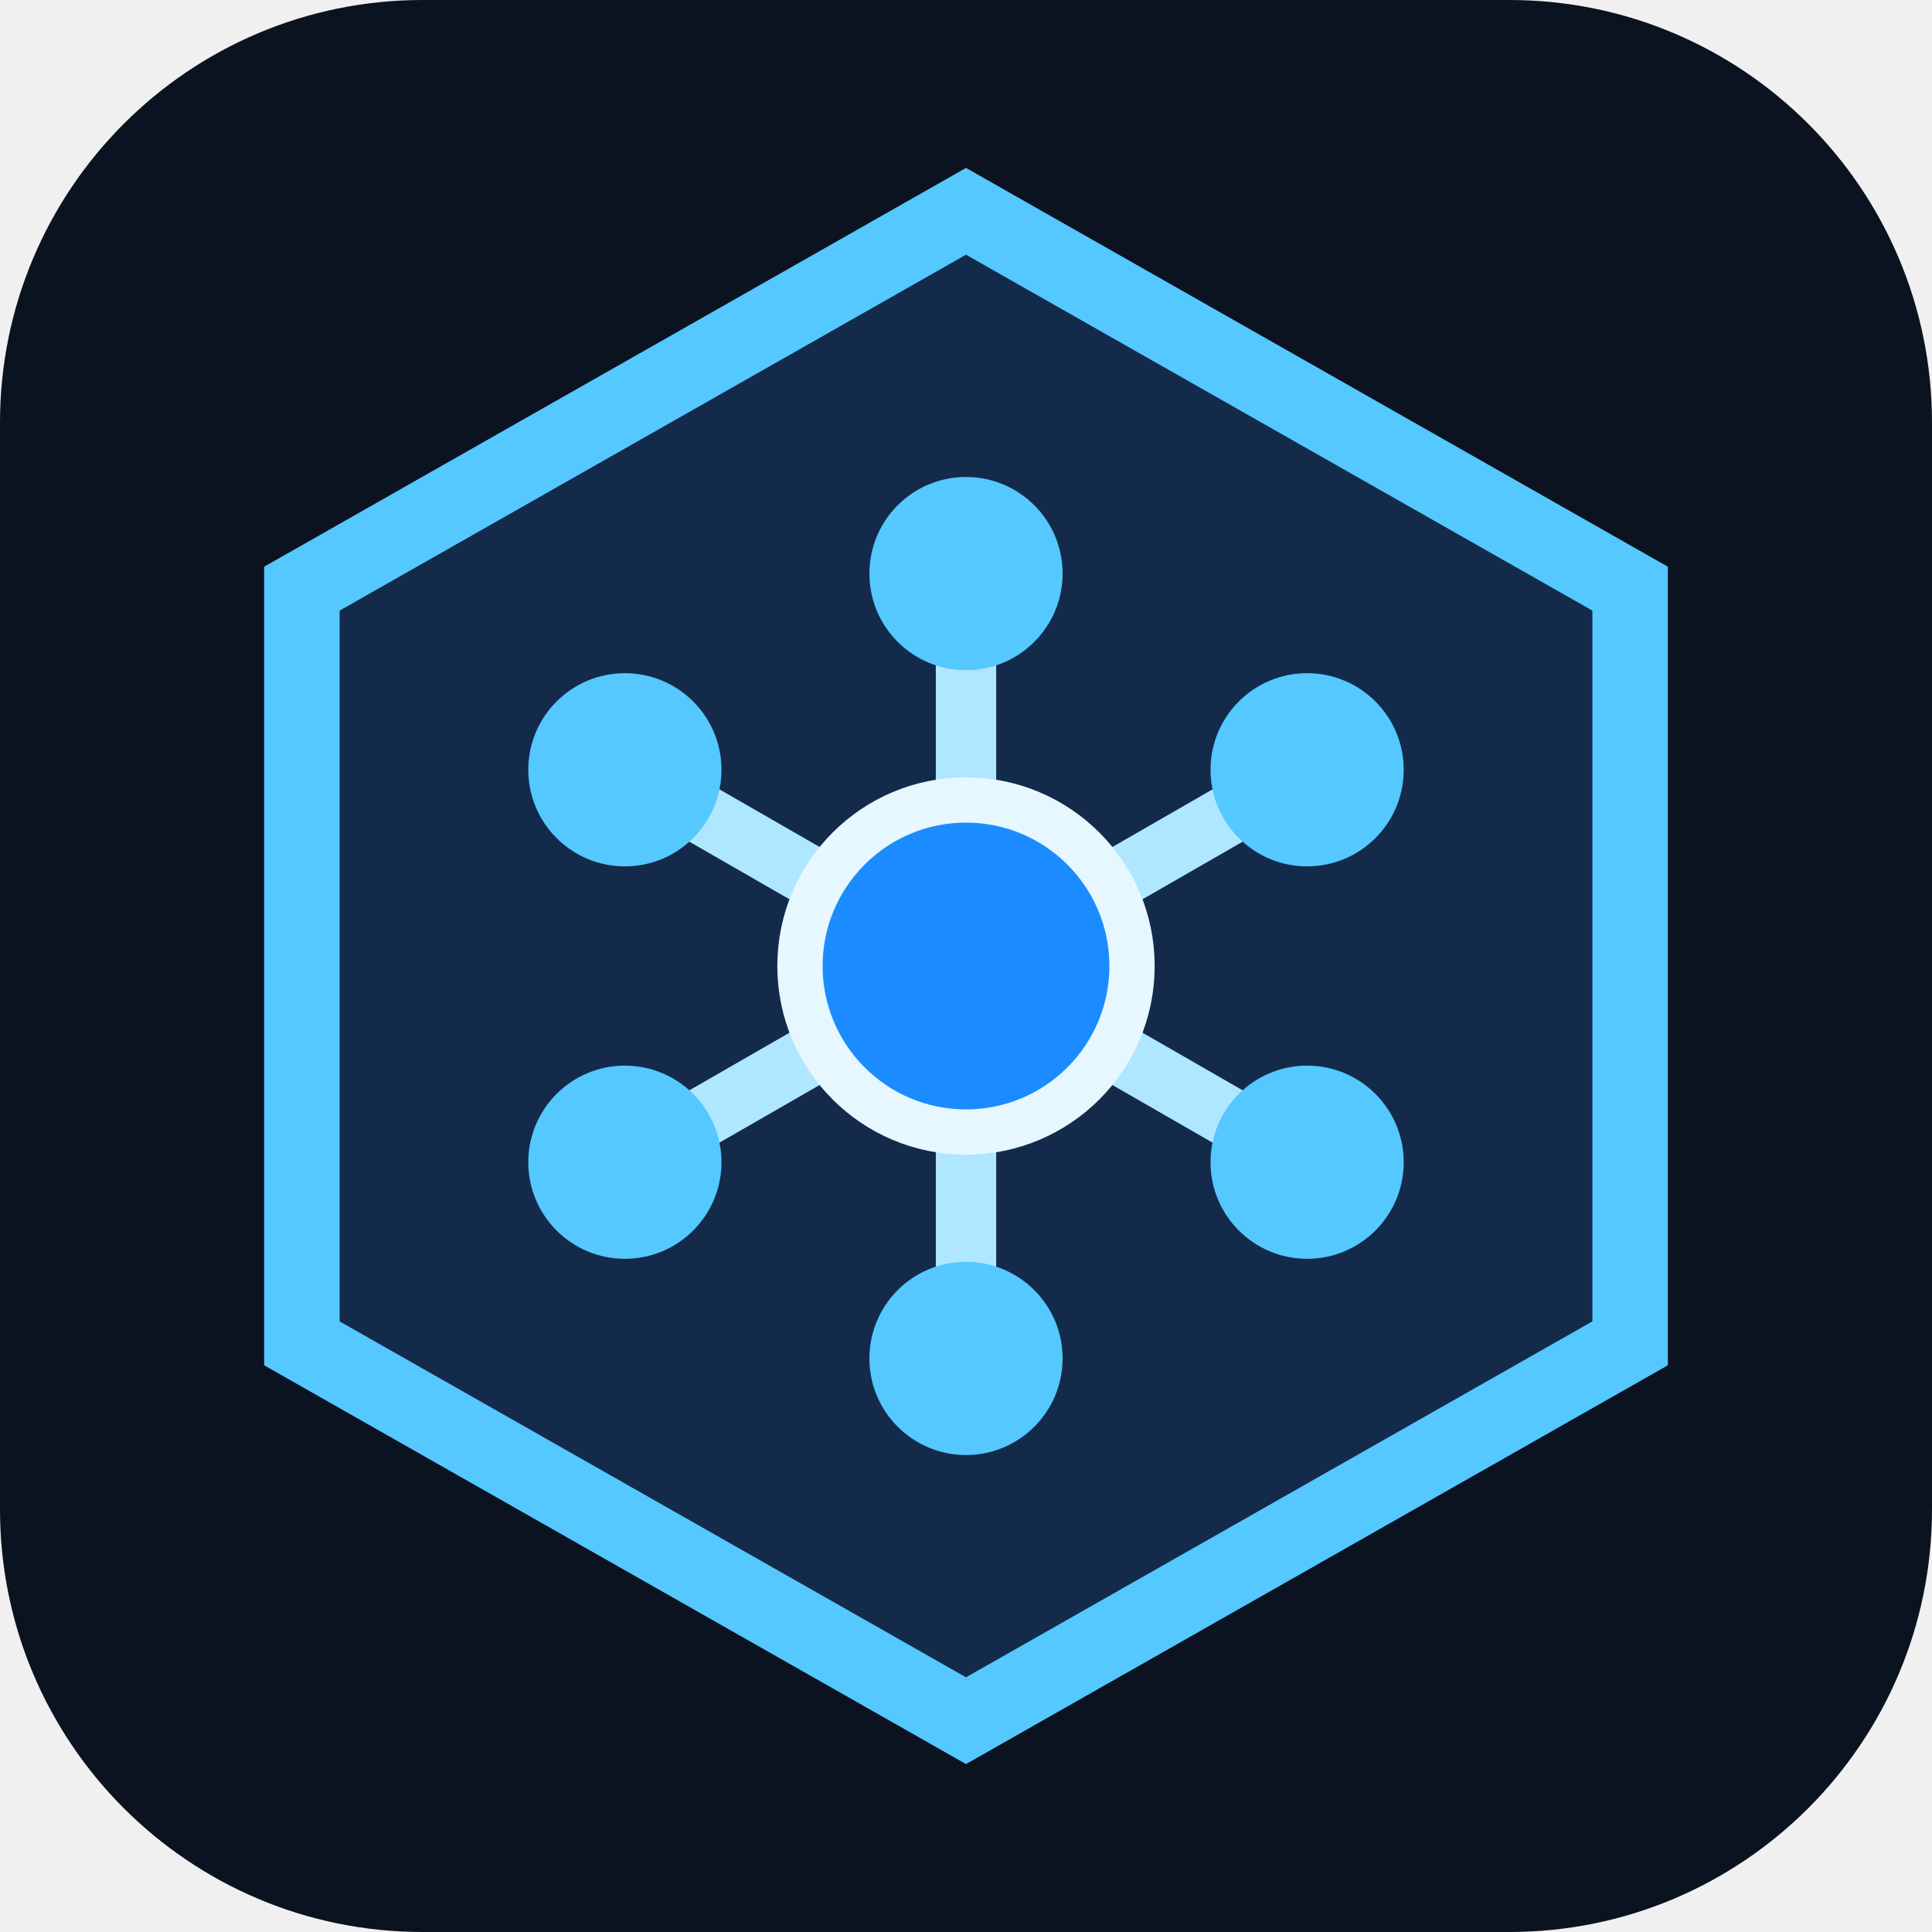
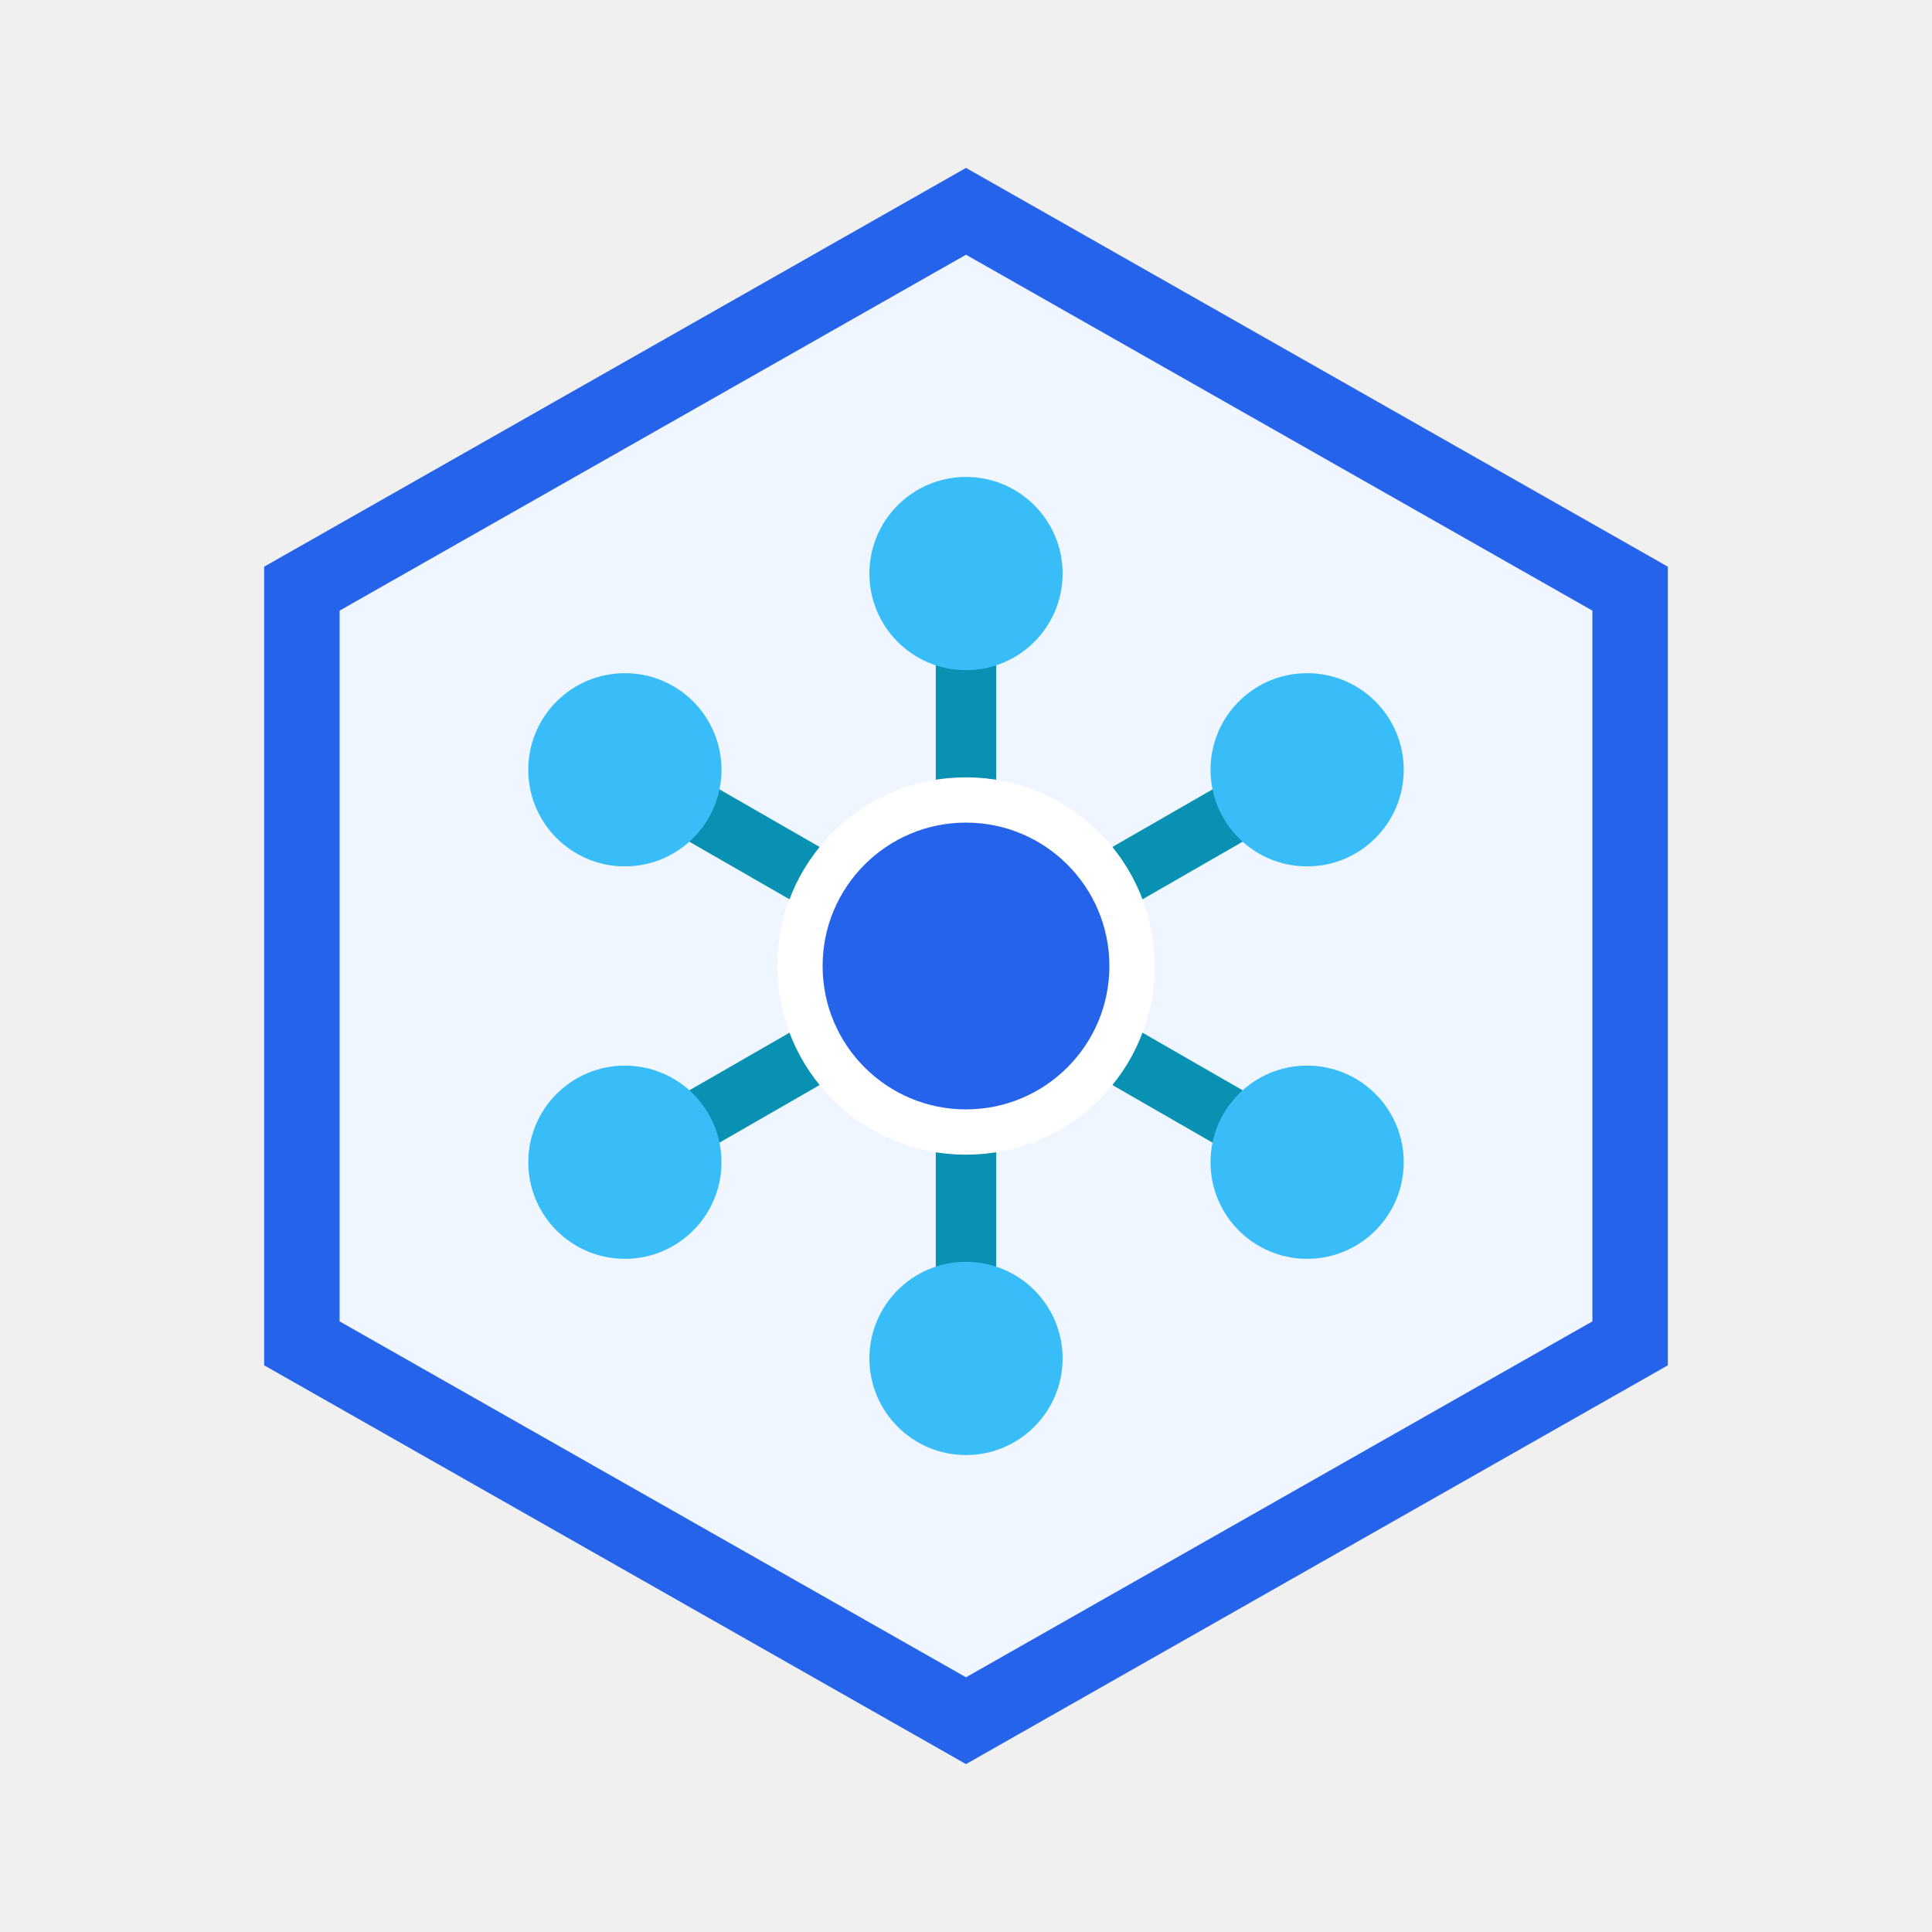
<svg xmlns="http://www.w3.org/2000/svg" viewBox="0 0 64 64" fill="none">
-   <rect width="64" height="64" rx="14" fill="#0B1220" />
-   <path d="M32 7 54 19.5v25L32 57 10 44.5v-25L32 7Z" fill="#132A4B" stroke="#54C8FF" stroke-width="2.5" />
-   <path d="M32 19v26M20.7 25.5l22.6 13M43.3 25.5 20.7 38.5" stroke="#AEE7FF" stroke-width="2" stroke-linecap="round" />
-   <circle cx="32" cy="32" r="5.5" fill="#1B8CFF" stroke="#E6F7FF" stroke-width="1.5" />
-   <circle cx="32" cy="19" r="3.2" fill="#54C8FF" />
-   <circle cx="43.3" cy="25.5" r="3.2" fill="#54C8FF" />
-   <circle cx="43.3" cy="38.5" r="3.2" fill="#54C8FF" />
-   <circle cx="32" cy="45" r="3.2" fill="#54C8FF" />
-   <circle cx="20.7" cy="38.5" r="3.2" fill="#54C8FF" />
-   <circle cx="20.7" cy="25.5" r="3.2" fill="#54C8FF" />
+   <path d="M32 7 54 19.5v25L32 57 10 44.5v-25L32 7Z" fill="#EFF6FF" stroke="#2563EB" stroke-width="2.5" />
+   <path d="M32 19v26M20.7 25.5l22.6 13M43.3 25.5 20.7 38.5" stroke="#0891B2" stroke-width="2" stroke-linecap="round" />
+   <circle cx="32" cy="32" r="5.5" fill="#2563EB" stroke="#FFFFFF" stroke-width="1.5" />
+   <circle cx="32" cy="19" r="3.2" fill="#38BDF8" />
+   <circle cx="43.3" cy="25.5" r="3.2" fill="#38BDF8" />
+   <circle cx="43.3" cy="38.5" r="3.2" fill="#38BDF8" />
+   <circle cx="32" cy="45" r="3.2" fill="#38BDF8" />
+   <circle cx="20.7" cy="38.5" r="3.2" fill="#38BDF8" />
+   <circle cx="20.7" cy="25.5" r="3.2" fill="#38BDF8" />
</svg>
